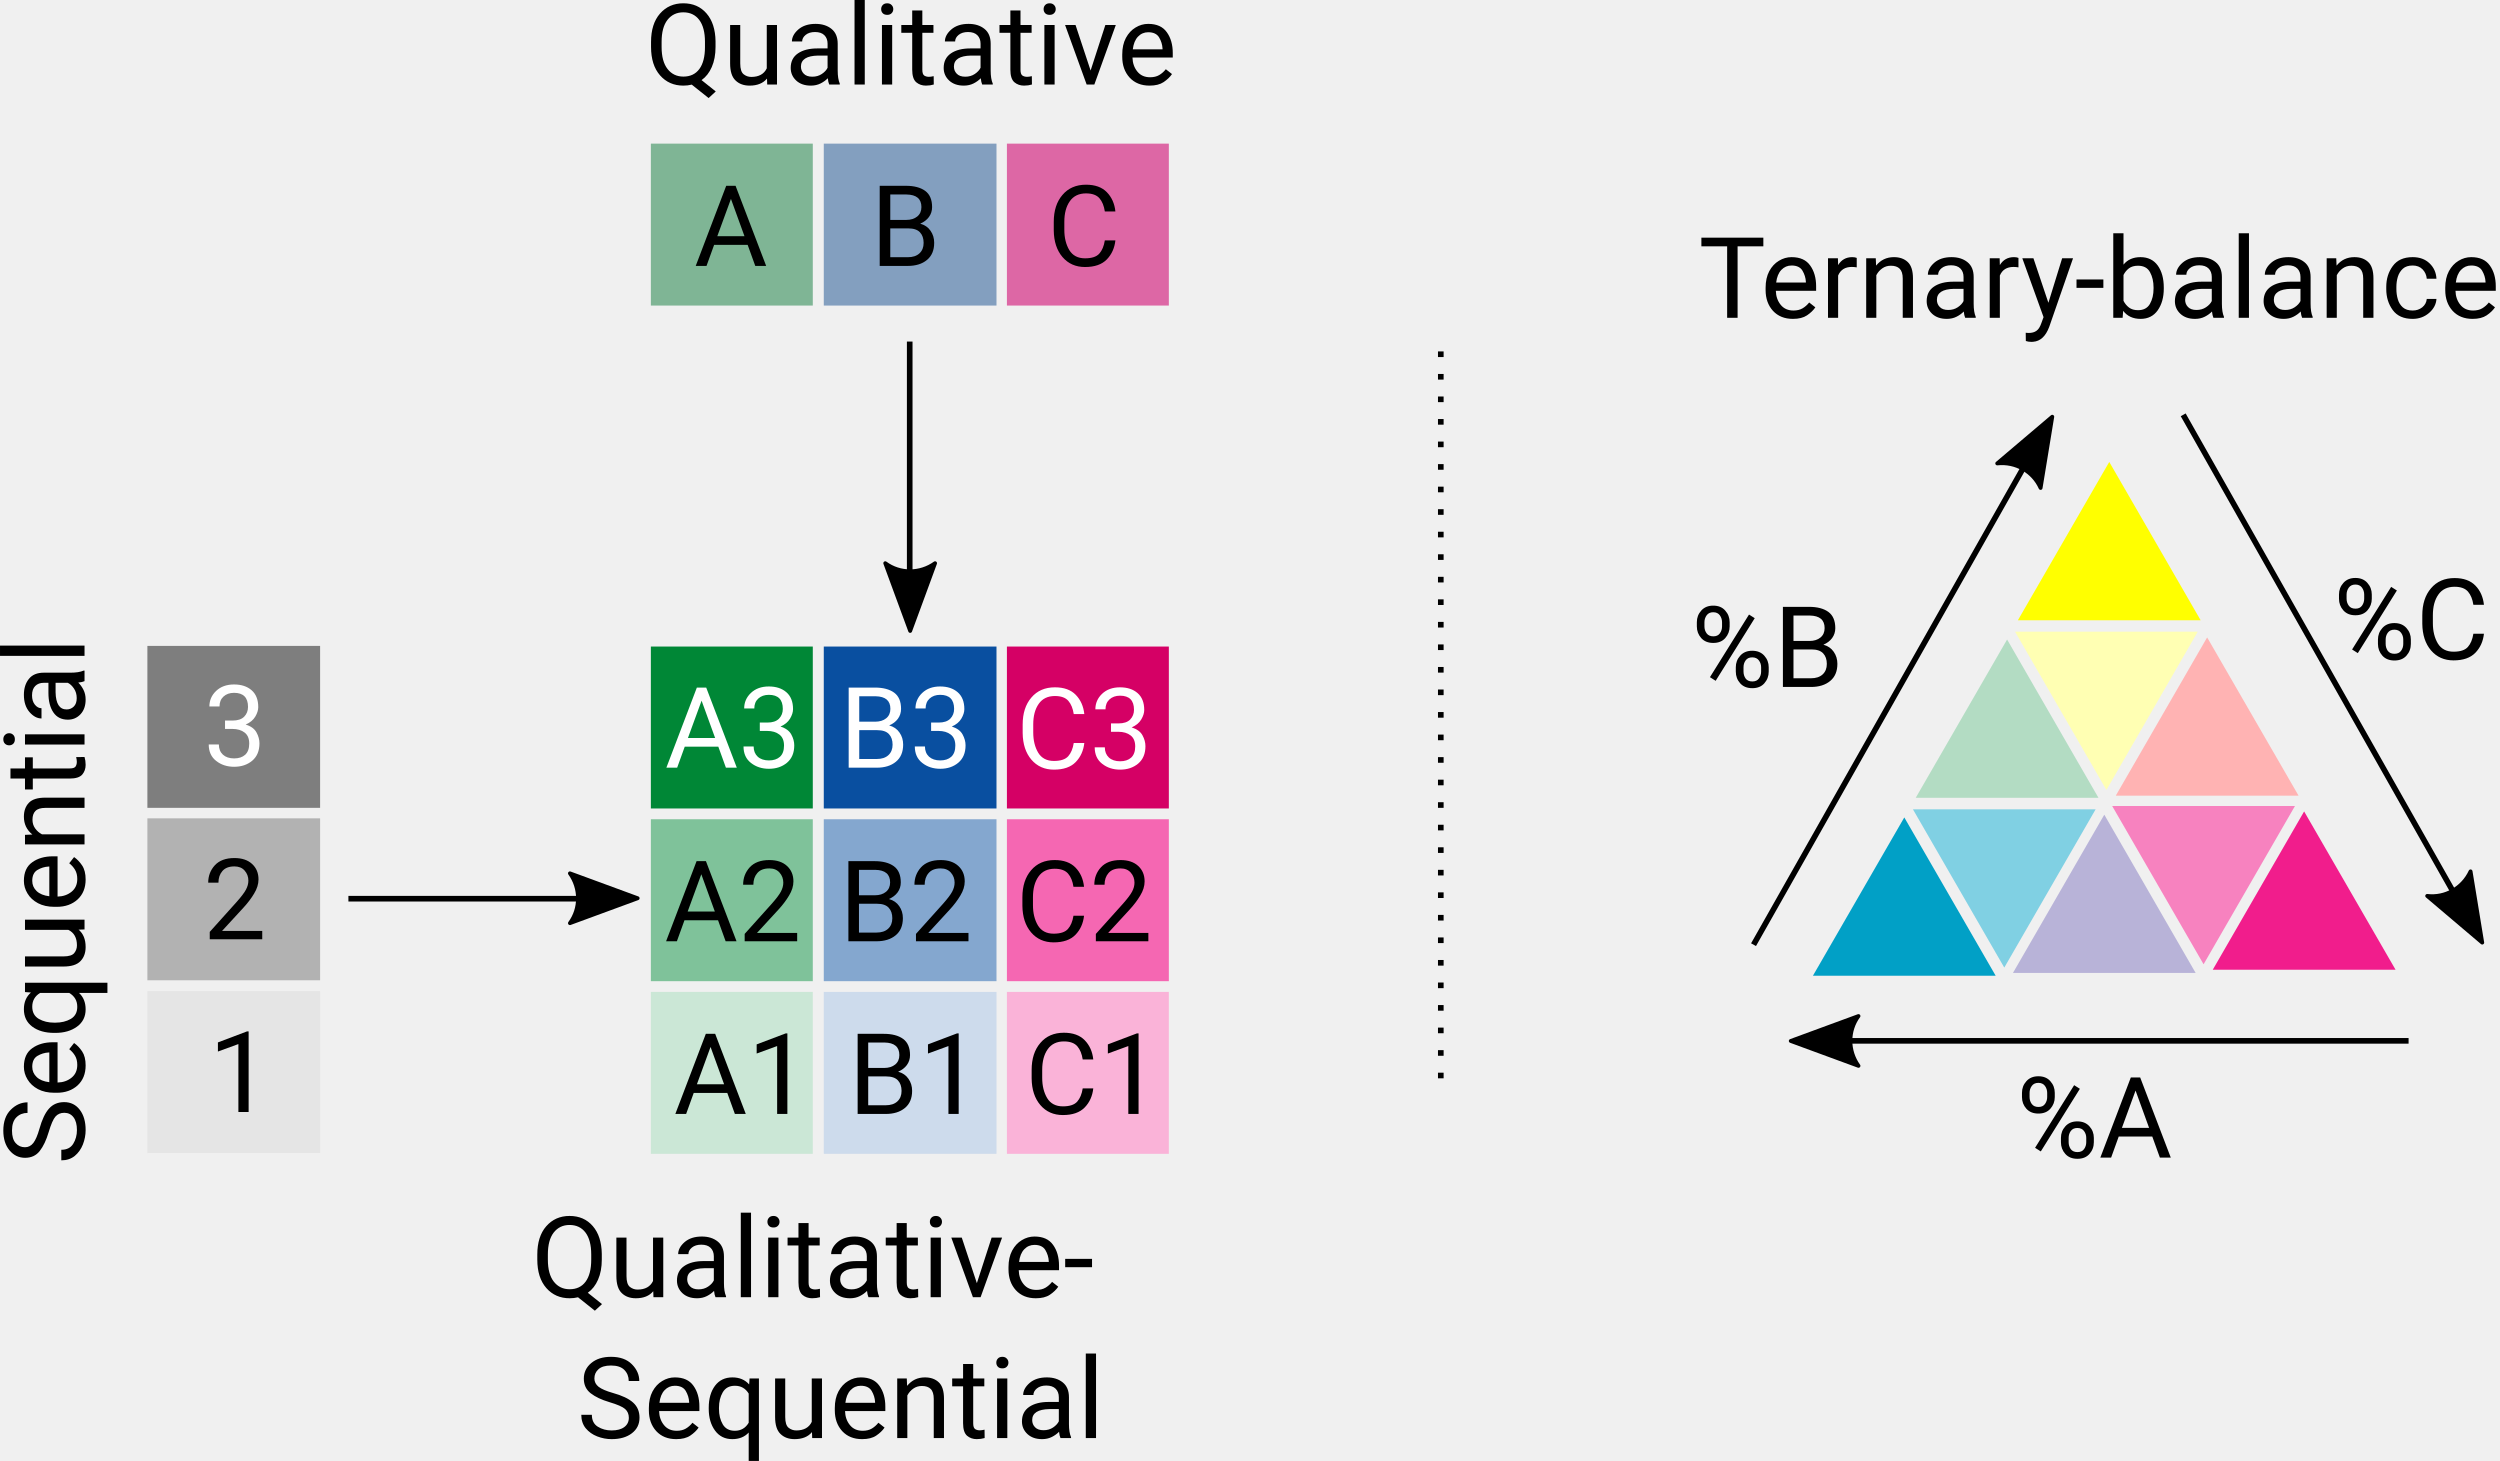
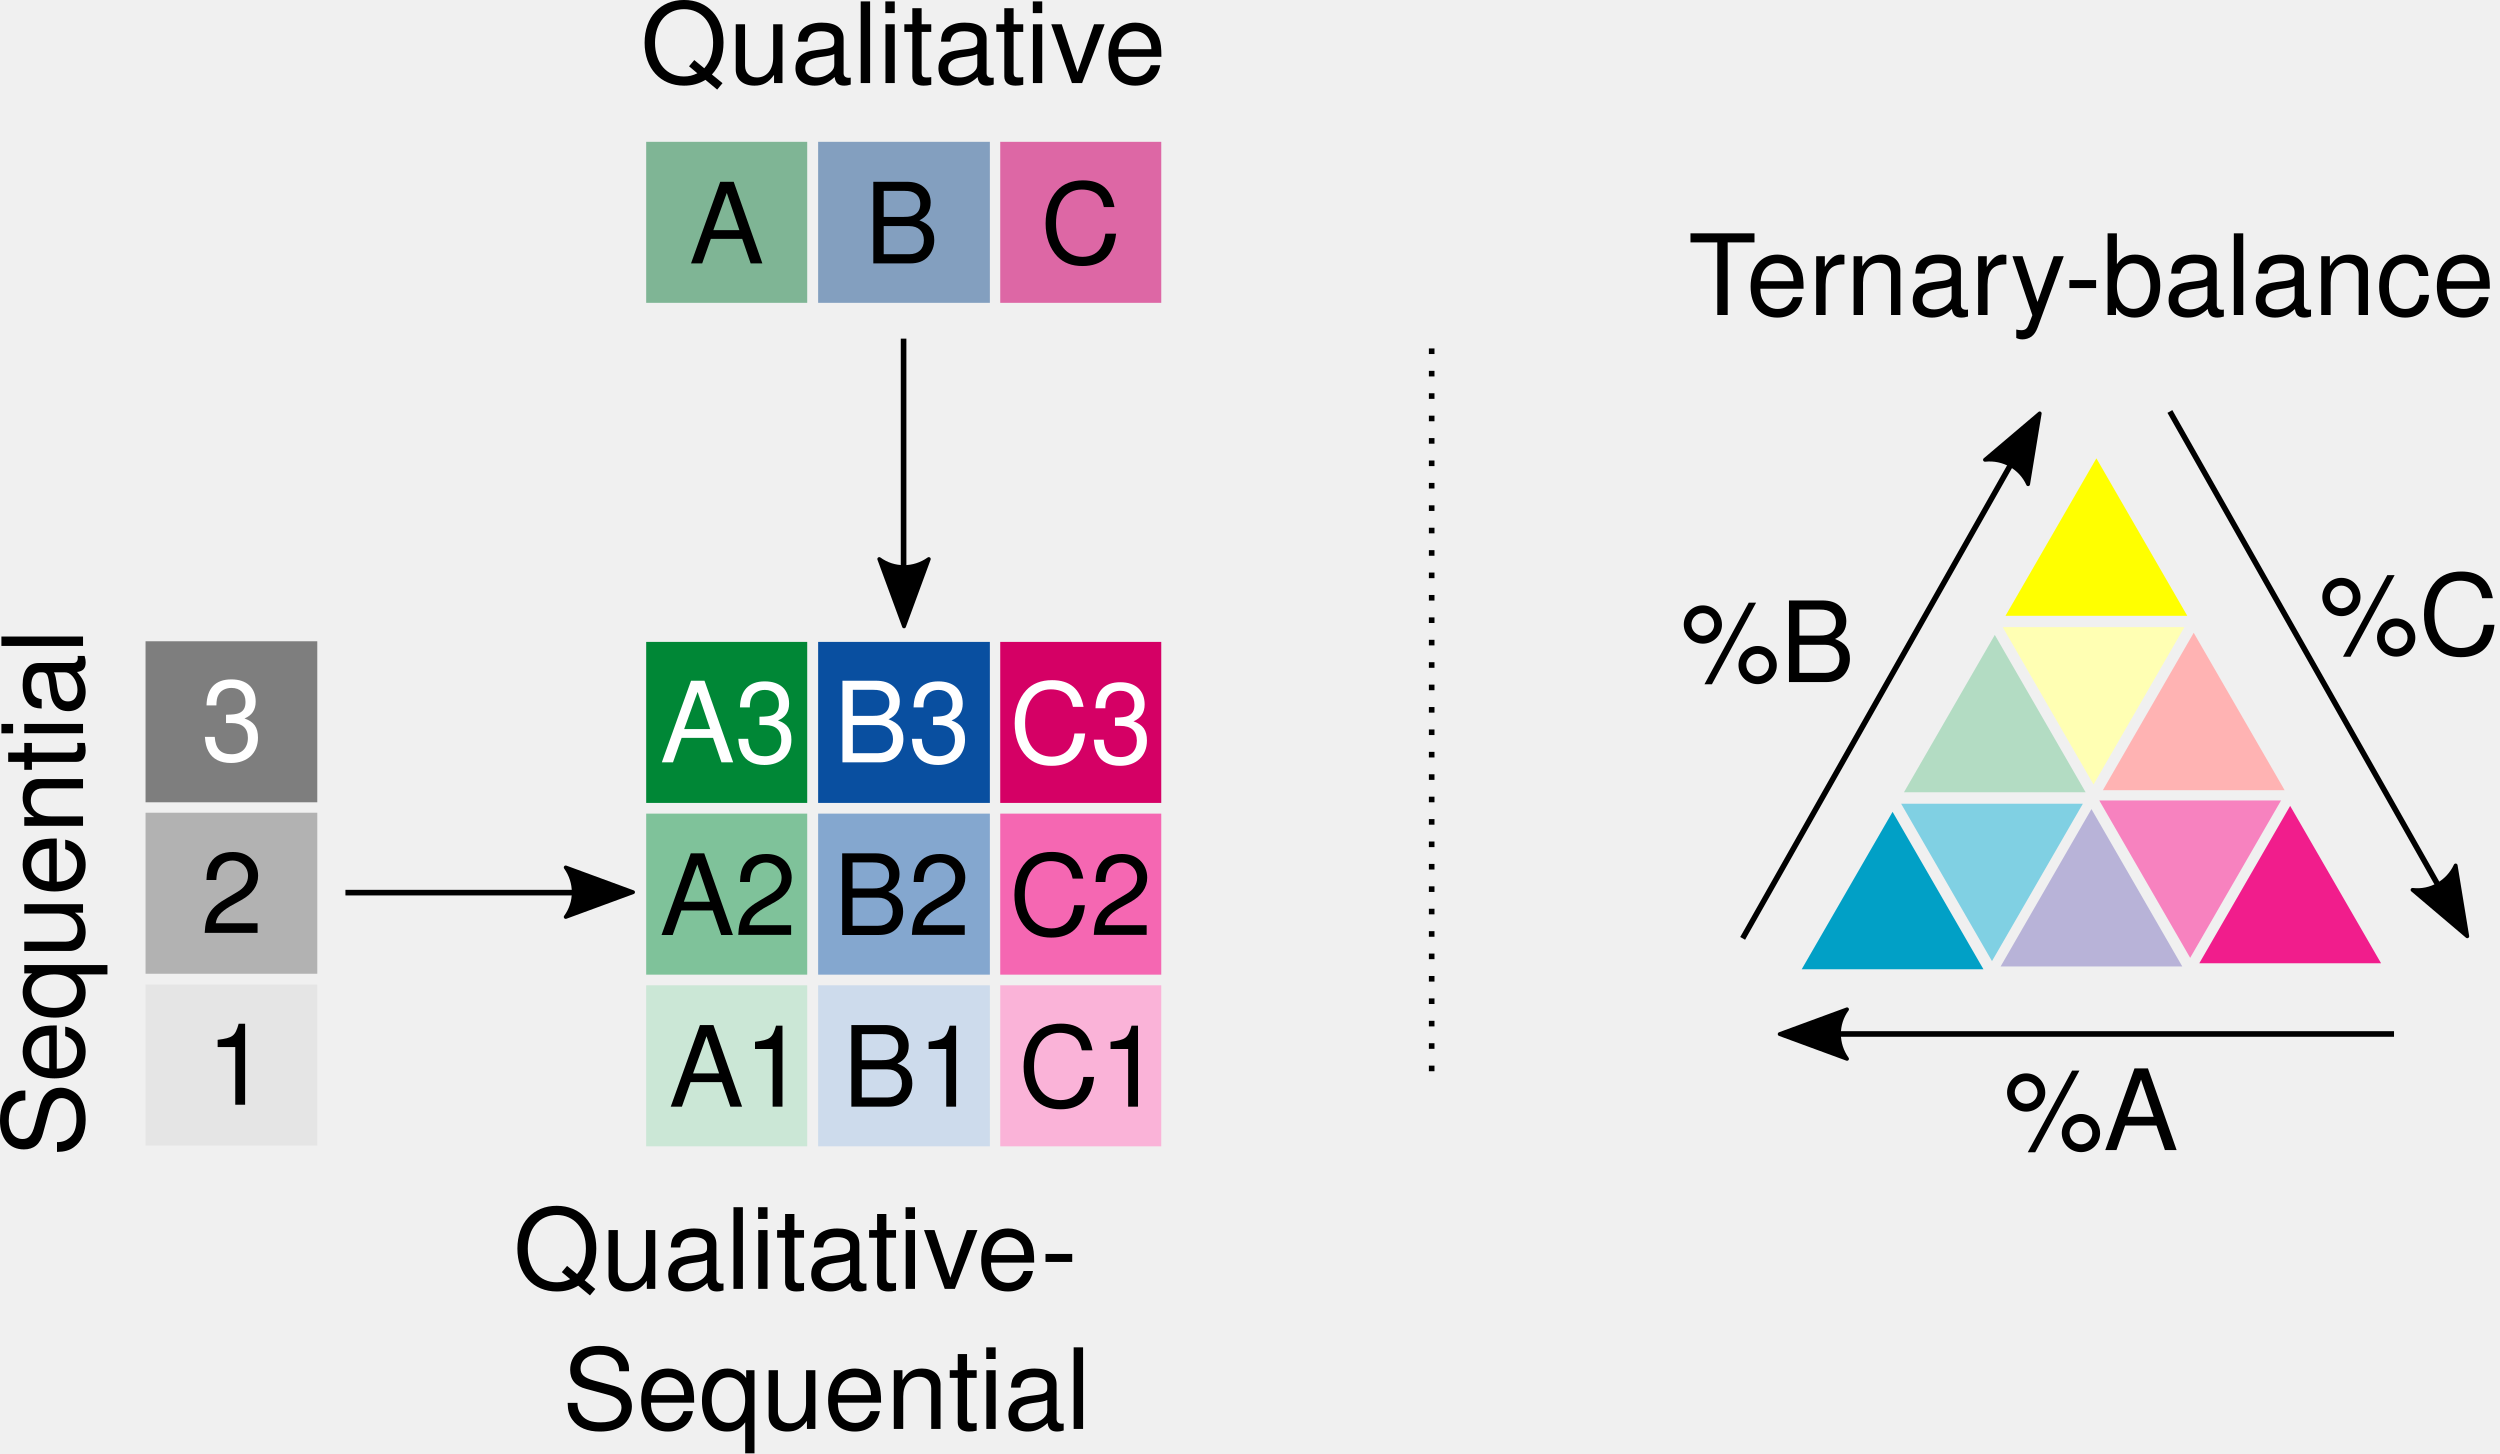
- <svg xmlns="http://www.w3.org/2000/svg" xml:space="preserve" height="259.262" width="443.654" version="1.1" viewBox="0 0 443.653 259.27" id="svg2">
+ <svg xmlns="http://www.w3.org/2000/svg" xml:space="preserve" height="259.38" width="446.165" version="1.1" viewBox="0 0 446.165 259.387" id="svg2">
  <defs id="defs180" />
-   <g transform="matrix(1.25,0,0,-1.25,2.186653,257.2405)" id="g6">
-     <g transform="matrix(0,1,1,0,0,205)" id="g8">
-       <path d="m -79.17,131 -9.613,-3.535 9.613,-3.536 c -1.535,2.086 -1.527,4.942 0,7.071 z" id="path10" style="fill-rule:evenodd;stroke:#000000;stroke-width:0.55;stroke-linejoin:round" />
+   <g id="g6" transform="matrix(1.25,0,0,-1.25,2.006684,257.0605)">
+     <g id="g8" transform="matrix(0,1,1,0,0,205)">
+       <path style="fill-rule:evenodd;stroke:#000000;stroke-width:0.55;stroke-linejoin:round" id="path10" d="m -79.17,131 -9.613,-3.535 9.613,-3.536 c -1.535,2.086 -1.527,4.942 0,7.071 z" />
    </g>
-     <g transform="matrix(1,0,0,-1,0,205)" id="g12">
-       <path d="m 47.71,126.8 40,0" id="path14" style="fill:none;stroke:#000000;stroke-width:0.8" />
+     <g id="g12" transform="matrix(1,0,0,-1,0,205)">
+       <path style="fill:none;stroke:#000000;stroke-width:0.8" id="path14" d="m 47.71,126.8 40,0" />
    </g>
-     <g transform="matrix(-1,0,0,1,0,205)" id="g16">
-       <path d="m -79.16,-123.2 -9.613,-3.535 9.613,-3.536 c -1.535,2.086 -1.528,4.942 0,7.071 z" id="path18" style="fill-rule:evenodd;stroke:#000000;stroke-width:0.55;stroke-linejoin:round" />
+     <g id="g16" transform="matrix(-1,0,0,1,0,205)">
+       <path style="fill-rule:evenodd;stroke:#000000;stroke-width:0.55;stroke-linejoin:round" id="path18" d="m -79.16,-123.2 -9.613,-3.535 9.613,-3.536 c -1.535,2.086 -1.528,4.942 0,7.071 z" />
    </g>
-     <path d="m 127.4,157.3 0,-40" id="path20" style="fill:none;stroke:#000000;stroke-width:0.8" />
-     <path d="m 19.17,102.6 0,11.49 24.52,0 0,-22.99 -24.52,0 0,11.5 z" id="path22" style="fill:#7e7e7e" />
-     <path d="m 19.17,53.59 0,11.49 24.52,0 0,-22.99 -24.52,0 0,11.5 z" id="path24" style="fill:#e5e5e5" />
-     <path d="m 90.65,173.9 0,11.5 22.99,0 0,-22.99 -22.99,0 0,11.49 z" id="path26" style="fill:#7fb595" />
-     <path d="m 115.2,53.47 0,11.5 24.52,0 0,-22.99 -24.52,0 0,11.49 z" id="path28" style="fill:#cddbec" />
-     <path d="m 19.17,78.11 0,11.5 24.52,0 0,-22.99 -24.52,0 0,11.49 z" id="path30" style="fill:#b2b2b2" />
-     <path d="m 141.2,53.47 0,11.5 22.99,0 0,-22.99 -22.99,0 0,11.49 z" id="path32" style="fill:#fab3d8" />
-     <path d="m 90.65,53.47 0,11.5 22.99,0 0,-22.99 -22.99,0 0,11.49 z" id="path34" style="fill:#cbe7d6" />
-     <path d="m 141.2,77.99 0,11.49 22.99,0 0,-22.99 -22.99,0 0,11.5 z" id="path36" style="fill:#f567b2" />
-     <path d="m 115.2,77.99 0,11.49 24.52,0 0,-22.99 -24.52,0 0,11.5 z" id="path38" style="fill:#84a7cf" />
-     <path d="m 90.65,77.99 0,11.49 22.99,0 0,-22.99 -22.99,0 0,11.5 z" id="path40" style="fill:#7fc29a" />
-     <path d="m 141.2,102.5 0,11.5 22.99,0 0,-22.99 -22.99,0 0,11.49 z" id="path42" style="fill:#d50065" />
-     <path d="m 115.2,102.5 0,11.5 24.52,0 0,-22.99 -24.52,0 0,11.49 z" id="path44" style="fill:#094fa0" />
-     <path d="m 90.65,102.5 0,11.5 22.99,0 0,-22.99 -22.99,0 0,11.49 z" id="path46" style="fill:#008736" />
-     <path d="m 282.8,68.42 12.97,22.47 -25.94,0 12.97,-22.47 z" id="path48" style="fill:#80d0e3" />
-     <path d="m 268.6,89.73 -12.97,-22.47 25.95,0 -12.97,22.47 z" id="path50" style="fill:#01a0c6" />
-     <path d="m 297.3,93.64 12.97,22.47 -25.94,0 12.97,-22.47 z" id="path52" style="fill:#ffffb3" />
-     <path d="m 283.2,115 -12.97,-22.47 25.94,0 L 283.2,115 Z" id="path54" style="fill:#b3dcc3" />
-     <path d="m 297.7,140.2 -12.97,-22.47 25.95,0 -12.97,22.47 z" id="path56" style="fill:#ffff00" />
-     <path d="m 311.1,68.9 12.97,22.46 -25.95,0 12.97,-22.46 z" id="path58" style="fill:#f782bf" />
-     <path d="m 297,90.13 -12.97,-22.47 25.94,0 L 297,90.13 Z" id="path60" style="fill:#b8b3d8" />
-     <path d="m 311.6,115.3 -12.97,-22.47 25.95,0 -12.98,22.47 z" id="path62" style="fill:#ffb3b3" />
-     <path d="m 312.4,68.12 12.97,22.47 12.98,-22.47 -25.95,0 z" id="path64" style="fill:#f11d8c" />
-     <path d="m 115.2,173.9 0,11.5 24.52,0 0,-22.99 -24.52,0 0,11.49 z" id="path66" style="fill:#839fbf" />
-     <path d="m 141.2,173.9 0,11.5 22.99,0 0,-22.99 -22.99,0 0,11.49 z" id="path68" style="fill:#dd67a5" />
-     <path d="m 247.2,71.67 41.9,74.05" id="path70" style="fill:none;stroke:#000000;stroke-width:0.8" />
-     <path d="m 281.8,140 7.812,6.626 -1.656,-10.11 c -1.062,2.367 -3.551,3.766 -6.156,3.484 z" id="path72" style="fill-rule:evenodd;stroke:#000000;stroke-width:0.55;stroke-linejoin:round" />
-     <path d="M 308.2,146.9 350.1,72.89" id="path74" style="fill:none;stroke:#000000;stroke-width:0.8" />
-     <path d="m 349,82.08 1.656,-10.11 -7.813,6.625 c 2.575,-0.308 5.055,1.106 6.156,3.485 z" id="path76" style="fill-rule:evenodd;stroke:#000000;stroke-width:0.55;stroke-linejoin:round" />
-     <path d="m 340.2,58.02 -86.67,0" id="path78" style="fill:none;stroke:#000000;stroke-width:0.8" />
-     <path d="m 262.1,54.47 -9.613,3.535 9.613,3.535 c -1.535,-2.086 -1.527,-4.942 0,-7.07 z" id="path80" style="fill-rule:evenodd;stroke:#000000;stroke-width:0.55;stroke-linejoin:round" />
-     <text style="font-style:normal;font-variant:normal;font-weight:normal;font-stretch:normal;font-size:16px;line-height:125%;font-family:Roboto;-inkscape-font-specification:Roboto;letter-spacing:0px;word-spacing:0px;fill:#000000" xml:space="preserve" font-size="16px" transform="matrix(0,1,1,0,0,0)" y="10.246" x="40.413" line-height="125%" id="text82">
-       <tspan font-size="16px" y="10.246" x="40.413" id="tspan84" style="font-style:normal;font-variant:normal;font-weight:normal;font-stretch:normal;font-size:16px;font-family:Roboto;-inkscape-font-specification:Roboto">Sequential</tspan>
+     <path style="fill:none;stroke:#000000;stroke-width:0.8" id="path20" d="m 127.4,157.3 0,-40" />
+     <path style="fill:#7e7e7e" id="path22" d="m 19.17,102.6 0,11.49 24.52,0 0,-22.99 -24.52,0 0,11.5 z" />
+     <path style="fill:#e5e5e5" id="path24" d="m 19.17,53.59 0,11.49 24.52,0 0,-22.99 -24.52,0 0,11.5 z" />
+     <path style="fill:#7fb595" id="path26" d="m 90.65,173.9 0,11.5 22.99,0 0,-22.99 -22.99,0 0,11.49 z" />
+     <path style="fill:#cddbec" id="path28" d="m 115.2,53.47 0,11.5 24.52,0 0,-22.99 -24.52,0 0,11.49 z" />
+     <path style="fill:#b2b2b2" id="path30" d="m 19.17,78.11 0,11.5 24.52,0 0,-22.99 -24.52,0 0,11.49 z" />
+     <path style="fill:#fab3d8" id="path32" d="m 141.2,53.47 0,11.5 22.99,0 0,-22.99 -22.99,0 0,11.49 z" />
+     <path style="fill:#cbe7d6" id="path34" d="m 90.65,53.47 0,11.5 22.99,0 0,-22.99 -22.99,0 0,11.49 z" />
+     <path style="fill:#f567b2" id="path36" d="m 141.2,77.99 0,11.49 22.99,0 0,-22.99 -22.99,0 0,11.5 z" />
+     <path style="fill:#84a7cf" id="path38" d="m 115.2,77.99 0,11.49 24.52,0 0,-22.99 -24.52,0 0,11.5 z" />
+     <path style="fill:#7fc29a" id="path40" d="m 90.65,77.99 0,11.49 22.99,0 0,-22.99 -22.99,0 0,11.5 z" />
+     <path style="fill:#d50065" id="path42" d="m 141.2,102.5 0,11.5 22.99,0 0,-22.99 -22.99,0 0,11.49 z" />
+     <path style="fill:#094fa0" id="path44" d="m 115.2,102.5 0,11.5 24.52,0 0,-22.99 -24.52,0 0,11.49 z" />
+     <path style="fill:#008736" id="path46" d="m 90.65,102.5 0,11.5 22.99,0 0,-22.99 -22.99,0 0,11.49 z" />
+     <path style="fill:#80d0e3" id="path48" d="m 282.8,68.42 12.97,22.47 -25.94,0 12.97,-22.47 z" />
+     <path style="fill:#01a0c6" id="path50" d="m 268.6,89.73 -12.97,-22.47 25.95,0 -12.97,22.47 z" />
+     <path style="fill:#ffffb3" id="path52" d="m 297.3,93.64 12.97,22.47 -25.94,0 12.97,-22.47 z" />
+     <path style="fill:#b3dcc3" id="path54" d="m 283.2,115 -12.97,-22.47 25.94,0 L 283.2,115 Z" />
+     <path style="fill:#ffff00" id="path56" d="m 297.7,140.2 -12.97,-22.47 25.95,0 -12.97,22.47 z" />
+     <path style="fill:#f782bf" id="path58" d="m 311.1,68.9 12.97,22.46 -25.95,0 12.97,-22.46 z" />
+     <path style="fill:#b8b3d8" id="path60" d="m 297,90.13 -12.97,-22.47 25.94,0 L 297,90.13 Z" />
+     <path style="fill:#ffb3b3" id="path62" d="m 311.6,115.3 -12.97,-22.47 25.95,0 -12.98,22.47 z" />
+     <path style="fill:#f11d8c" id="path64" d="m 312.4,68.12 12.97,22.47 12.98,-22.47 -25.95,0 z" />
+     <path style="fill:#839fbf" id="path66" d="m 115.2,173.9 0,11.5 24.52,0 0,-22.99 -24.52,0 0,11.49 z" />
+     <path style="fill:#dd67a5" id="path68" d="m 141.2,173.9 0,11.5 22.99,0 0,-22.99 -22.99,0 0,11.49 z" />
+     <path style="fill:none;stroke:#000000;stroke-width:0.8" id="path70" d="m 247.2,71.67 41.9,74.05" />
+     <path style="fill-rule:evenodd;stroke:#000000;stroke-width:0.55;stroke-linejoin:round" id="path72" d="m 281.8,140 7.812,6.626 -1.656,-10.11 c -1.062,2.367 -3.551,3.766 -6.156,3.484 z" />
+     <path style="fill:none;stroke:#000000;stroke-width:0.8" id="path74" d="M 308.2,146.9 350.1,72.89" />
+     <path style="fill-rule:evenodd;stroke:#000000;stroke-width:0.55;stroke-linejoin:round" id="path76" d="m 349,82.08 1.656,-10.11 -7.813,6.625 c 2.575,-0.308 5.055,1.106 6.156,3.485 z" />
+     <path style="fill:none;stroke:#000000;stroke-width:0.8" id="path78" d="m 340.2,58.02 -86.67,0" />
+     <path style="fill-rule:evenodd;stroke:#000000;stroke-width:0.55;stroke-linejoin:round" id="path80" d="m 262.1,54.47 -9.613,3.535 9.613,3.535 c -1.535,-2.086 -1.527,-4.942 0,-7.07 z" />
+     <text id="text82" line-height="125%" x="40.413" y="10.246" transform="matrix(0,1,1,0,0,0)" font-size="16px" xml:space="preserve" style="font-style:normal;font-variant:normal;font-weight:normal;font-stretch:normal;font-size:16px;line-height:125%;font-family:'Nimbus Sans L';-inkscape-font-specification:'Nimbus Sans L';letter-spacing:0px;word-spacing:0px;fill:#000000">
+       <tspan style="font-style:normal;font-variant:normal;font-weight:normal;font-stretch:normal;font-size:16px;font-family:'Nimbus Sans L';-inkscape-font-specification:'Nimbus Sans L'" id="tspan84" x="40.413" y="10.246" font-size="16px">Sequential</tspan>
    </text>
-     <text style="font-style:normal;font-variant:normal;font-weight:normal;font-stretch:normal;font-size:16px;line-height:125%;font-family:Roboto;-inkscape-font-specification:Roboto;letter-spacing:0px;word-spacing:0px;fill:#000000" xml:space="preserve" font-size="16px" transform="scale(1,-1)" y="-21.627" x="127.525" line-height="125%" id="text86">
-       <tspan style="font-style:normal;font-variant:normal;font-weight:normal;font-stretch:normal;font-family:Roboto;-inkscape-font-specification:Roboto;text-align:center;text-anchor:middle" y="-21.627" x="127.525" id="tspan88">Qualitative-</tspan>
-       <tspan style="font-style:normal;font-variant:normal;font-weight:normal;font-stretch:normal;font-family:Roboto;-inkscape-font-specification:Roboto;text-align:center;text-anchor:middle" y="-1.627" x="127.525" id="tspan90">Sequential</tspan>
+     <text id="text86" line-height="125%" x="127.525" y="-21.627" transform="scale(1,-1)" font-size="16px" xml:space="preserve" style="font-style:normal;font-variant:normal;font-weight:normal;font-stretch:normal;font-size:16px;line-height:125%;font-family:'Nimbus Sans L';-inkscape-font-specification:'Nimbus Sans L';letter-spacing:0px;word-spacing:0px;fill:#000000">
+       <tspan id="tspan88" x="127.525" y="-21.627" style="font-style:normal;font-variant:normal;font-weight:normal;font-stretch:normal;font-family:'Nimbus Sans L';-inkscape-font-specification:'Nimbus Sans L';text-align:center;text-anchor:middle">Qualitative-</tspan>
+       <tspan id="tspan90" x="127.525" y="-1.627" style="font-style:normal;font-variant:normal;font-weight:normal;font-stretch:normal;font-family:'Nimbus Sans L';-inkscape-font-specification:'Nimbus Sans L';text-align:center;text-anchor:middle">Sequential</tspan>
    </text>
-     <text style="font-style:normal;font-variant:normal;font-weight:normal;font-stretch:normal;font-size:16px;line-height:125%;font-family:Roboto;-inkscape-font-specification:Roboto;letter-spacing:0px;word-spacing:0px;fill:#000000" xml:space="preserve" font-size="16px" transform="scale(1,-1)" y="-160.677" x="239.405" line-height="125%" id="text92">
-       <tspan font-size="16px" y="-160.677" x="239.405" id="tspan94" style="font-style:normal;font-variant:normal;font-weight:normal;font-stretch:normal;font-size:16px;font-family:Roboto;-inkscape-font-specification:Roboto">Ternary-balance</tspan>
+     <text id="text92" line-height="125%" x="239.405" y="-160.677" transform="scale(1,-1)" font-size="16px" xml:space="preserve" style="font-style:normal;font-variant:normal;font-weight:normal;font-stretch:normal;font-size:16px;line-height:125%;font-family:'Nimbus Sans L';-inkscape-font-specification:'Nimbus Sans L';letter-spacing:0px;word-spacing:0px;fill:#000000">
+       <tspan style="font-style:normal;font-variant:normal;font-weight:normal;font-stretch:normal;font-size:16px;font-family:'Nimbus Sans L';-inkscape-font-specification:'Nimbus Sans L'" id="tspan94" x="239.405" y="-160.677" font-size="16px">Ternary-balance</tspan>
    </text>
-     <text style="font-style:normal;font-variant:normal;font-weight:normal;font-stretch:normal;font-size:30px;line-height:125%;font-family:Roboto;-inkscape-font-specification:Roboto;letter-spacing:0px;word-spacing:0px;fill:#000000" xml:space="preserve" font-size="30px" transform="scale(1,-1)" y="-193.792" x="126.822" line-height="125%" id="text96">
-       <tspan font-size="16px" y="-193.792" x="89.818" id="tspan98" style="font-style:normal;font-variant:normal;font-weight:normal;font-stretch:normal;font-size:16px;font-family:Roboto;-inkscape-font-specification:Roboto">Qualitative</tspan>
+     <text id="text96" line-height="125%" x="126.822" y="-193.792" transform="scale(1,-1)" font-size="30px" xml:space="preserve" style="font-style:normal;font-variant:normal;font-weight:normal;font-stretch:normal;font-size:30px;line-height:125%;font-family:'Nimbus Sans L';-inkscape-font-specification:'Nimbus Sans L';letter-spacing:0px;word-spacing:0px;fill:#000000">
+       <tspan style="font-style:normal;font-variant:normal;font-weight:normal;font-stretch:normal;font-size:16px;font-family:'Nimbus Sans L';-inkscape-font-specification:'Nimbus Sans L'" id="tspan98" x="89.818" y="-193.792" font-size="16px">Qualitative</tspan>
    </text>
-     <text style="font-style:normal;font-variant:normal;font-weight:normal;font-stretch:normal;font-size:16px;line-height:125%;font-family:Roboto;-inkscape-font-specification:Roboto;letter-spacing:0px;word-spacing:0px;fill:#000000" xml:space="preserve" font-size="16px" transform="scale(1,-1)" y="-168.04" x="96.786" line-height="125%" id="text100">
-       <tspan font-size="16px" y="-168.04" x="96.786" id="tspan102" style="font-style:normal;font-variant:normal;font-weight:normal;font-stretch:normal;font-size:16px;font-family:Roboto;-inkscape-font-specification:Roboto">A</tspan>
+     <text id="text100" line-height="125%" x="96.786" y="-168.04" transform="scale(1,-1)" font-size="16px" xml:space="preserve" style="font-style:normal;font-variant:normal;font-weight:normal;font-stretch:normal;font-size:16px;line-height:125%;font-family:'Nimbus Sans L';-inkscape-font-specification:'Nimbus Sans L';letter-spacing:0px;word-spacing:0px;fill:#000000">
+       <tspan style="font-style:normal;font-variant:normal;font-weight:normal;font-stretch:normal;font-size:16px;font-family:'Nimbus Sans L';-inkscape-font-specification:'Nimbus Sans L'" id="tspan102" x="96.786" y="-168.04" font-size="16px">A</tspan>
    </text>
-     <text style="font-style:normal;font-variant:normal;font-weight:normal;font-stretch:normal;font-size:16px;line-height:125%;font-family:Roboto;-inkscape-font-specification:Roboto;letter-spacing:0px;word-spacing:0px;fill:#000000" xml:space="preserve" font-size="16px" transform="scale(1,-1)" y="-168.04" x="121.813" line-height="125%" id="text104">
-       <tspan font-size="16px" y="-168.04" x="121.813" id="tspan106" style="font-style:normal;font-variant:normal;font-weight:normal;font-stretch:normal;font-size:16px;font-family:Roboto;-inkscape-font-specification:Roboto">B</tspan>
+     <text id="text104" line-height="125%" x="121.813" y="-168.04" transform="scale(1,-1)" font-size="16px" xml:space="preserve" style="font-style:normal;font-variant:normal;font-weight:normal;font-stretch:normal;font-size:16px;line-height:125%;font-family:'Nimbus Sans L';-inkscape-font-specification:'Nimbus Sans L';letter-spacing:0px;word-spacing:0px;fill:#000000">
+       <tspan style="font-style:normal;font-variant:normal;font-weight:normal;font-stretch:normal;font-size:16px;font-family:'Nimbus Sans L';-inkscape-font-specification:'Nimbus Sans L'" id="tspan106" x="121.813" y="-168.04" font-size="16px">B</tspan>
    </text>
-     <text style="font-style:normal;font-variant:normal;font-weight:normal;font-stretch:normal;font-size:16px;line-height:125%;font-family:Roboto;-inkscape-font-specification:Roboto;letter-spacing:0px;word-spacing:0px;fill:#000000" xml:space="preserve" font-size="16px" transform="scale(1,-1)" y="-168.04" x="146.914" line-height="125%" id="text108">
-       <tspan font-size="16px" y="-168.04" x="146.914" id="tspan110" style="font-style:normal;font-variant:normal;font-weight:normal;font-stretch:normal;font-size:16px;font-family:Roboto;-inkscape-font-specification:Roboto">C</tspan>
+     <text id="text108" line-height="125%" x="146.914" y="-168.04" transform="scale(1,-1)" font-size="16px" xml:space="preserve" style="font-style:normal;font-variant:normal;font-weight:normal;font-stretch:normal;font-size:16px;line-height:125%;font-family:'Nimbus Sans L';-inkscape-font-specification:'Nimbus Sans L';letter-spacing:0px;word-spacing:0px;fill:#000000">
+       <tspan style="font-style:normal;font-variant:normal;font-weight:normal;font-stretch:normal;font-size:16px;font-family:'Nimbus Sans L';-inkscape-font-specification:'Nimbus Sans L'" id="tspan110" x="146.914" y="-168.04" font-size="16px">C</tspan>
    </text>
-     <text style="font-style:normal;font-variant:normal;font-weight:normal;font-stretch:normal;font-size:16px;line-height:125%;font-family:Roboto;-inkscape-font-specification:Roboto;letter-spacing:0px;word-spacing:0px;fill:#ffffff" xml:space="preserve" font-size="16px" transform="scale(1,-1)" y="-96.8" x="92.619" line-height="125%" id="text112">
-       <tspan font-size="16px" y="-96.8" x="92.619" id="tspan114" style="font-style:normal;font-variant:normal;font-weight:normal;font-stretch:normal;font-size:16px;font-family:Roboto;-inkscape-font-specification:Roboto;fill:#ffffff">A3</tspan>
+     <text id="text112" line-height="125%" x="92.619" y="-96.8" transform="scale(1,-1)" font-size="16px" xml:space="preserve" style="font-style:normal;font-variant:normal;font-weight:normal;font-stretch:normal;font-size:16px;line-height:125%;font-family:'Nimbus Sans L';-inkscape-font-specification:'Nimbus Sans L';letter-spacing:0px;word-spacing:0px;fill:#ffffff">
+       <tspan style="font-style:normal;font-variant:normal;font-weight:normal;font-stretch:normal;font-size:16px;font-family:'Nimbus Sans L';-inkscape-font-specification:'Nimbus Sans L';fill:#ffffff" id="tspan114" x="92.619" y="-96.8" font-size="16px">A3</tspan>
    </text>
-     <text style="font-style:normal;font-variant:normal;font-weight:normal;font-stretch:normal;font-size:16px;line-height:125%;font-family:Roboto;-inkscape-font-specification:Roboto;letter-spacing:0px;word-spacing:0px;fill:#000000" xml:space="preserve" font-size="16px" transform="scale(1,-1)" y="-72.158" x="92.579" line-height="125%" id="text116">
-       <tspan font-size="16px" y="-72.158" x="92.579" id="tspan118" style="font-style:normal;font-variant:normal;font-weight:normal;font-stretch:normal;font-size:16px;font-family:Roboto;-inkscape-font-specification:Roboto">A2</tspan>
+     <text id="text116" line-height="125%" x="92.579" y="-72.158" transform="scale(1,-1)" font-size="16px" xml:space="preserve" style="font-style:normal;font-variant:normal;font-weight:normal;font-stretch:normal;font-size:16px;line-height:125%;font-family:'Nimbus Sans L';-inkscape-font-specification:'Nimbus Sans L';letter-spacing:0px;word-spacing:0px;fill:#000000">
+       <tspan style="font-style:normal;font-variant:normal;font-weight:normal;font-stretch:normal;font-size:16px;font-family:'Nimbus Sans L';-inkscape-font-specification:'Nimbus Sans L'" id="tspan118" x="92.579" y="-72.158" font-size="16px">A2</tspan>
    </text>
-     <text style="font-style:normal;font-variant:normal;font-weight:normal;font-stretch:normal;font-size:30px;line-height:125%;font-family:Roboto;-inkscape-font-specification:Roboto;letter-spacing:0px;word-spacing:0px;fill:#000000" xml:space="preserve" font-size="30px" transform="scale(1,-1)" y="-207.606" x="-93.379" line-height="125%" id="text120">
-       <tspan y="-207.606" x="-93.379" id="tspan122" style="font-style:normal;font-variant:normal;font-weight:normal;font-stretch:normal;font-family:Roboto;-inkscape-font-specification:Roboto" />
+     <text id="text120" line-height="125%" x="-93.379" y="-207.606" transform="scale(1,-1)" font-size="30px" xml:space="preserve" style="font-style:normal;font-variant:normal;font-weight:normal;font-stretch:normal;font-size:30px;line-height:125%;font-family:'Nimbus Sans L';-inkscape-font-specification:'Nimbus Sans L';letter-spacing:0px;word-spacing:0px;fill:#000000">
+       <tspan style="font-style:normal;font-variant:normal;font-weight:normal;font-stretch:normal;font-family:'Nimbus Sans L';-inkscape-font-specification:'Nimbus Sans L'" id="tspan122" x="-93.379" y="-207.606" />
    </text>
-     <text style="font-style:normal;font-variant:normal;font-weight:normal;font-stretch:normal;font-size:16px;line-height:125%;font-family:Roboto;-inkscape-font-specification:Roboto;letter-spacing:0px;word-spacing:0px;fill:#000000" xml:space="preserve" font-size="16px" transform="scale(1,-1)" y="-47.642" x="93.891" line-height="125%" id="text124">
-       <tspan font-size="16px" y="-47.642" x="93.891" id="tspan126" style="font-style:normal;font-variant:normal;font-weight:normal;font-stretch:normal;font-size:16px;font-family:Roboto;-inkscape-font-specification:Roboto;fill:#000000">A1</tspan>
+     <text id="text124" line-height="125%" x="93.891" y="-47.642" transform="scale(1,-1)" font-size="16px" xml:space="preserve" style="font-style:normal;font-variant:normal;font-weight:normal;font-stretch:normal;font-size:16px;line-height:125%;font-family:'Nimbus Sans L';-inkscape-font-specification:'Nimbus Sans L';letter-spacing:0px;word-spacing:0px;fill:#000000">
+       <tspan style="font-style:normal;font-variant:normal;font-weight:normal;font-stretch:normal;font-size:16px;font-family:'Nimbus Sans L';-inkscape-font-specification:'Nimbus Sans L';fill:#000000" id="tspan126" x="93.891" y="-47.642" font-size="16px">A1</tspan>
    </text>
-     <text style="font-style:normal;font-variant:normal;font-weight:normal;font-stretch:normal;font-size:16px;line-height:125%;font-family:Roboto;-inkscape-font-specification:Roboto;letter-spacing:0px;word-spacing:0px;fill:#ffffff" xml:space="preserve" font-size="16px" transform="scale(1,-1)" y="-96.8" x="117.406" line-height="125%" id="text128">
-       <tspan font-size="16px" y="-96.8" x="117.406" id="tspan130" style="font-style:normal;font-variant:normal;font-weight:normal;font-stretch:normal;font-size:16px;font-family:Roboto;-inkscape-font-specification:Roboto">B3</tspan>
+     <text id="text128" line-height="125%" x="117.406" y="-96.8" transform="scale(1,-1)" font-size="16px" xml:space="preserve" style="font-style:normal;font-variant:normal;font-weight:normal;font-stretch:normal;font-size:16px;line-height:125%;font-family:'Nimbus Sans L';-inkscape-font-specification:'Nimbus Sans L';letter-spacing:0px;word-spacing:0px;fill:#ffffff">
+       <tspan style="font-style:normal;font-variant:normal;font-weight:normal;font-stretch:normal;font-size:16px;font-family:'Nimbus Sans L';-inkscape-font-specification:'Nimbus Sans L'" id="tspan130" x="117.406" y="-96.8" font-size="16px">B3</tspan>
    </text>
-     <text style="font-style:normal;font-variant:normal;font-weight:normal;font-stretch:normal;font-size:16px;line-height:125%;font-family:Roboto;-inkscape-font-specification:Roboto;letter-spacing:0px;word-spacing:0px;fill:#000000" xml:space="preserve" font-size="16px" transform="scale(1,-1)" y="-72.158" x="117.366" line-height="125%" id="text132">
-       <tspan font-size="16px" y="-72.158" x="117.366" id="tspan134" style="font-style:normal;font-variant:normal;font-weight:normal;font-stretch:normal;font-size:16px;font-family:Roboto;-inkscape-font-specification:Roboto">B2</tspan>
+     <text id="text132" line-height="125%" x="117.366" y="-72.158" transform="scale(1,-1)" font-size="16px" xml:space="preserve" style="font-style:normal;font-variant:normal;font-weight:normal;font-stretch:normal;font-size:16px;line-height:125%;font-family:'Nimbus Sans L';-inkscape-font-specification:'Nimbus Sans L';letter-spacing:0px;word-spacing:0px;fill:#000000">
+       <tspan style="font-style:normal;font-variant:normal;font-weight:normal;font-stretch:normal;font-size:16px;font-family:'Nimbus Sans L';-inkscape-font-specification:'Nimbus Sans L'" id="tspan134" x="117.366" y="-72.158" font-size="16px">B2</tspan>
    </text>
-     <text style="font-style:normal;font-variant:normal;font-weight:normal;font-stretch:normal;font-size:16px;line-height:125%;font-family:Roboto;-inkscape-font-specification:Roboto;letter-spacing:0px;word-spacing:0px;fill:#000000" xml:space="preserve" font-size="16px" transform="scale(1,-1)" y="-47.642" x="118.678" line-height="125%" id="text136">
-       <tspan font-size="16px" y="-47.642" x="118.678" id="tspan138" style="font-style:normal;font-variant:normal;font-weight:normal;font-stretch:normal;font-size:16px;font-family:Roboto;-inkscape-font-specification:Roboto">B1</tspan>
+     <text id="text136" line-height="125%" x="118.678" y="-47.642" transform="scale(1,-1)" font-size="16px" xml:space="preserve" style="font-style:normal;font-variant:normal;font-weight:normal;font-stretch:normal;font-size:16px;line-height:125%;font-family:'Nimbus Sans L';-inkscape-font-specification:'Nimbus Sans L';letter-spacing:0px;word-spacing:0px;fill:#000000">
+       <tspan style="font-style:normal;font-variant:normal;font-weight:normal;font-stretch:normal;font-size:16px;font-family:'Nimbus Sans L';-inkscape-font-specification:'Nimbus Sans L'" id="tspan138" x="118.678" y="-47.642" font-size="16px">B1</tspan>
    </text>
-     <text style="font-style:normal;font-variant:normal;font-weight:normal;font-stretch:normal;font-size:16px;line-height:125%;font-family:Roboto;-inkscape-font-specification:Roboto;letter-spacing:0px;word-spacing:0px;fill:#ffffff" xml:space="preserve" font-size="16px" transform="scale(1,-1)" y="-96.68" x="142.501" line-height="125%" id="text140">
-       <tspan font-size="16px" y="-96.68" x="142.501" id="tspan142" style="font-style:normal;font-variant:normal;font-weight:normal;font-stretch:normal;font-size:16px;font-family:Roboto;-inkscape-font-specification:Roboto">C3</tspan>
+     <text id="text140" line-height="125%" x="142.501" y="-96.68" transform="scale(1,-1)" font-size="16px" xml:space="preserve" style="font-style:normal;font-variant:normal;font-weight:normal;font-stretch:normal;font-size:16px;line-height:125%;font-family:'Nimbus Sans L';-inkscape-font-specification:'Nimbus Sans L';letter-spacing:0px;word-spacing:0px;fill:#ffffff">
+       <tspan style="font-style:normal;font-variant:normal;font-weight:normal;font-stretch:normal;font-size:16px;font-family:'Nimbus Sans L';-inkscape-font-specification:'Nimbus Sans L'" id="tspan142" x="142.501" y="-96.68" font-size="16px">C3</tspan>
    </text>
-     <text style="font-style:normal;font-variant:normal;font-weight:normal;font-stretch:normal;font-size:16px;line-height:125%;font-family:Roboto;-inkscape-font-specification:Roboto;letter-spacing:0px;word-spacing:0px;fill:#000000" xml:space="preserve" font-size="16px" transform="scale(1,-1)" y="-72.158" x="142.461" line-height="125%" id="text144">
-       <tspan font-size="16px" y="-72.158" x="142.461" id="tspan146" style="font-style:normal;font-variant:normal;font-weight:normal;font-stretch:normal;font-size:16px;font-family:Roboto;-inkscape-font-specification:Roboto">C2</tspan>
+     <text id="text144" line-height="125%" x="142.461" y="-72.158" transform="scale(1,-1)" font-size="16px" xml:space="preserve" style="font-style:normal;font-variant:normal;font-weight:normal;font-stretch:normal;font-size:16px;line-height:125%;font-family:'Nimbus Sans L';-inkscape-font-specification:'Nimbus Sans L';letter-spacing:0px;word-spacing:0px;fill:#000000">
+       <tspan style="font-style:normal;font-variant:normal;font-weight:normal;font-stretch:normal;font-size:16px;font-family:'Nimbus Sans L';-inkscape-font-specification:'Nimbus Sans L'" id="tspan146" x="142.461" y="-72.158" font-size="16px">C2</tspan>
    </text>
-     <text style="font-style:normal;font-variant:normal;font-weight:normal;font-stretch:normal;font-size:16px;line-height:125%;font-family:Roboto;-inkscape-font-specification:Roboto;letter-spacing:0px;word-spacing:0px;fill:#000000" xml:space="preserve" font-size="16px" transform="scale(1,-1)" y="-47.642" x="143.773" line-height="125%" id="text148">
-       <tspan font-size="16px" y="-47.642" x="143.773" id="tspan150" style="font-style:normal;font-variant:normal;font-weight:normal;font-stretch:normal;font-size:16px;font-family:Roboto;-inkscape-font-specification:Roboto">C1</tspan>
+     <text id="text148" line-height="125%" x="143.773" y="-47.642" transform="scale(1,-1)" font-size="16px" xml:space="preserve" style="font-style:normal;font-variant:normal;font-weight:normal;font-stretch:normal;font-size:16px;line-height:125%;font-family:'Nimbus Sans L';-inkscape-font-specification:'Nimbus Sans L';letter-spacing:0px;word-spacing:0px;fill:#000000">
+       <tspan style="font-style:normal;font-variant:normal;font-weight:normal;font-stretch:normal;font-size:16px;font-family:'Nimbus Sans L';-inkscape-font-specification:'Nimbus Sans L'" id="tspan150" x="143.773" y="-47.642" font-size="16px">C1</tspan>
    </text>
-     <text style="font-style:normal;font-variant:normal;font-weight:normal;font-stretch:normal;font-size:16px;line-height:125%;font-family:Roboto;-inkscape-font-specification:Roboto;letter-spacing:0px;word-spacing:0px;fill:#ffffff" xml:space="preserve" font-size="16px" transform="scale(1,-1)" y="-97.086" x="27.127" line-height="125%" id="text152">
-       <tspan font-size="16px" y="-97.086" x="27.127" id="tspan154" style="font-style:normal;font-variant:normal;font-weight:normal;font-stretch:normal;font-size:16px;font-family:Roboto;-inkscape-font-specification:Roboto">3</tspan>
+     <text id="text152" line-height="125%" x="27.127" y="-97.086" transform="scale(1,-1)" font-size="16px" xml:space="preserve" style="font-style:normal;font-variant:normal;font-weight:normal;font-stretch:normal;font-size:16px;line-height:125%;font-family:'Nimbus Sans L';-inkscape-font-specification:'Nimbus Sans L';letter-spacing:0px;word-spacing:0px;fill:#ffffff">
+       <tspan style="font-style:normal;font-variant:normal;font-weight:normal;font-stretch:normal;font-size:16px;font-family:'Nimbus Sans L';-inkscape-font-specification:'Nimbus Sans L'" id="tspan154" x="27.127" y="-97.086" font-size="16px">3</tspan>
    </text>
-     <text style="font-style:normal;font-variant:normal;font-weight:normal;font-stretch:normal;font-size:16px;line-height:125%;font-family:Roboto;-inkscape-font-specification:Roboto;letter-spacing:0px;word-spacing:0px;fill:#000000" xml:space="preserve" font-size="16px" transform="scale(1,-1)" y="-72.443" x="27.071" line-height="125%" id="text156">
-       <tspan font-size="16px" y="-72.443" x="27.071" id="tspan158" style="font-style:normal;font-variant:normal;font-weight:normal;font-stretch:normal;font-size:16px;font-family:Roboto;-inkscape-font-specification:Roboto">2</tspan>
+     <text id="text156" line-height="125%" x="27.071" y="-72.443" transform="scale(1,-1)" font-size="16px" xml:space="preserve" style="font-style:normal;font-variant:normal;font-weight:normal;font-stretch:normal;font-size:16px;line-height:125%;font-family:'Nimbus Sans L';-inkscape-font-specification:'Nimbus Sans L';letter-spacing:0px;word-spacing:0px;fill:#000000">
+       <tspan style="font-style:normal;font-variant:normal;font-weight:normal;font-stretch:normal;font-size:16px;font-family:'Nimbus Sans L';-inkscape-font-specification:'Nimbus Sans L'" id="tspan158" x="27.071" y="-72.443" font-size="16px">2</tspan>
    </text>
-     <text style="font-style:normal;font-variant:normal;font-weight:normal;font-stretch:normal;font-size:16px;line-height:125%;font-family:Roboto;-inkscape-font-specification:Roboto;letter-spacing:0px;word-spacing:0px;fill:#000000" xml:space="preserve" font-size="16px" transform="scale(1,-1)" y="-47.92" x="27.839" line-height="125%" id="text160">
-       <tspan font-size="16px" y="-47.92" x="27.839" id="tspan162" style="font-style:normal;font-variant:normal;font-weight:normal;font-stretch:normal;font-size:16px;font-family:Roboto;-inkscape-font-specification:Roboto">1</tspan>
+     <text id="text160" line-height="125%" x="27.839" y="-47.92" transform="scale(1,-1)" font-size="16px" xml:space="preserve" style="font-style:normal;font-variant:normal;font-weight:normal;font-stretch:normal;font-size:16px;line-height:125%;font-family:'Nimbus Sans L';-inkscape-font-specification:'Nimbus Sans L';letter-spacing:0px;word-spacing:0px;fill:#000000">
+       <tspan style="font-style:normal;font-variant:normal;font-weight:normal;font-stretch:normal;font-size:16px;font-family:'Nimbus Sans L';-inkscape-font-specification:'Nimbus Sans L'" id="tspan162" x="27.839" y="-47.92" font-size="16px">1</tspan>
    </text>
-     <path d="m 202.8,155.9 0,-105.5" id="path164" style="fill:none;stroke:#000000;stroke-width:0.8;stroke-dasharray:0.8, 2.4" />
-     <text style="font-style:normal;font-variant:normal;font-weight:normal;font-stretch:normal;font-size:16px;line-height:125%;font-family:Roboto;-inkscape-font-specification:Roboto;letter-spacing:0px;word-spacing:0px;fill:#000000" xml:space="preserve" font-size="16px" transform="scale(1,-1)" y="-108.261" x="238.326" line-height="125%" id="text166">
-       <tspan font-size="16px" y="-108.261" x="238.326" id="tspan168" style="font-style:normal;font-variant:normal;font-weight:normal;font-stretch:normal;font-size:16px;font-family:Roboto;-inkscape-font-specification:Roboto">%B</tspan>
+     <path style="fill:none;stroke:#000000;stroke-width:0.8;stroke-dasharray:0.8, 2.4" id="path164" d="m 202.8,155.9 0,-105.5" />
+     <text id="text166" line-height="125%" x="238.326" y="-108.261" transform="scale(1,-1)" font-size="16px" xml:space="preserve" style="font-style:normal;font-variant:normal;font-weight:normal;font-stretch:normal;font-size:16px;line-height:125%;font-family:'Nimbus Sans L';-inkscape-font-specification:'Nimbus Sans L';letter-spacing:0px;word-spacing:0px;fill:#000000">
+       <tspan style="font-style:normal;font-variant:normal;font-weight:normal;font-stretch:normal;font-size:16px;font-family:'Nimbus Sans L';-inkscape-font-specification:'Nimbus Sans L'" id="tspan168" x="238.326" y="-108.261" font-size="16px">%B</tspan>
    </text>
-     <text style="font-style:normal;font-variant:normal;font-weight:normal;font-stretch:normal;font-size:16px;line-height:125%;font-family:Roboto;-inkscape-font-specification:Roboto;letter-spacing:0px;word-spacing:0px;fill:#000000" xml:space="preserve" font-size="16px" transform="scale(1,-1)" y="-112.192" x="329.491" line-height="125%" id="text170">
-       <tspan font-size="16px" y="-112.192" x="329.491" id="tspan172" style="font-style:normal;font-variant:normal;font-weight:normal;font-stretch:normal;font-size:16px;font-family:Roboto;-inkscape-font-specification:Roboto">%C</tspan>
+     <text id="text170" line-height="125%" x="329.491" y="-112.192" transform="scale(1,-1)" font-size="16px" xml:space="preserve" style="font-style:normal;font-variant:normal;font-weight:normal;font-stretch:normal;font-size:16px;line-height:125%;font-family:'Nimbus Sans L';-inkscape-font-specification:'Nimbus Sans L';letter-spacing:0px;word-spacing:0px;fill:#000000">
+       <tspan style="font-style:normal;font-variant:normal;font-weight:normal;font-stretch:normal;font-size:16px;font-family:'Nimbus Sans L';-inkscape-font-specification:'Nimbus Sans L'" id="tspan172" x="329.491" y="-112.192" font-size="16px">%C</tspan>
    </text>
-     <text style="font-style:normal;font-variant:normal;font-weight:normal;font-stretch:normal;font-size:16px;line-height:125%;font-family:Roboto;-inkscape-font-specification:Roboto;letter-spacing:0px;word-spacing:0px;fill:#000000" xml:space="preserve" font-size="16px" transform="scale(1,-1)" y="-41.445" x="284.484" line-height="125%" id="text174">
-       <tspan font-size="16px" y="-41.445" x="284.484" id="tspan176" style="font-style:normal;font-variant:normal;font-weight:normal;font-stretch:normal;font-size:16px;font-family:Roboto;-inkscape-font-specification:Roboto">%A</tspan>
+     <text id="text174" line-height="125%" x="284.484" y="-41.445" transform="scale(1,-1)" font-size="16px" xml:space="preserve" style="font-style:normal;font-variant:normal;font-weight:normal;font-stretch:normal;font-size:16px;line-height:125%;font-family:'Nimbus Sans L';-inkscape-font-specification:'Nimbus Sans L';letter-spacing:0px;word-spacing:0px;fill:#000000">
+       <tspan style="font-style:normal;font-variant:normal;font-weight:normal;font-stretch:normal;font-size:16px;font-family:'Nimbus Sans L';-inkscape-font-specification:'Nimbus Sans L'" id="tspan176" x="284.484" y="-41.445" font-size="16px">%A</tspan>
    </text>
  </g>
</svg>
